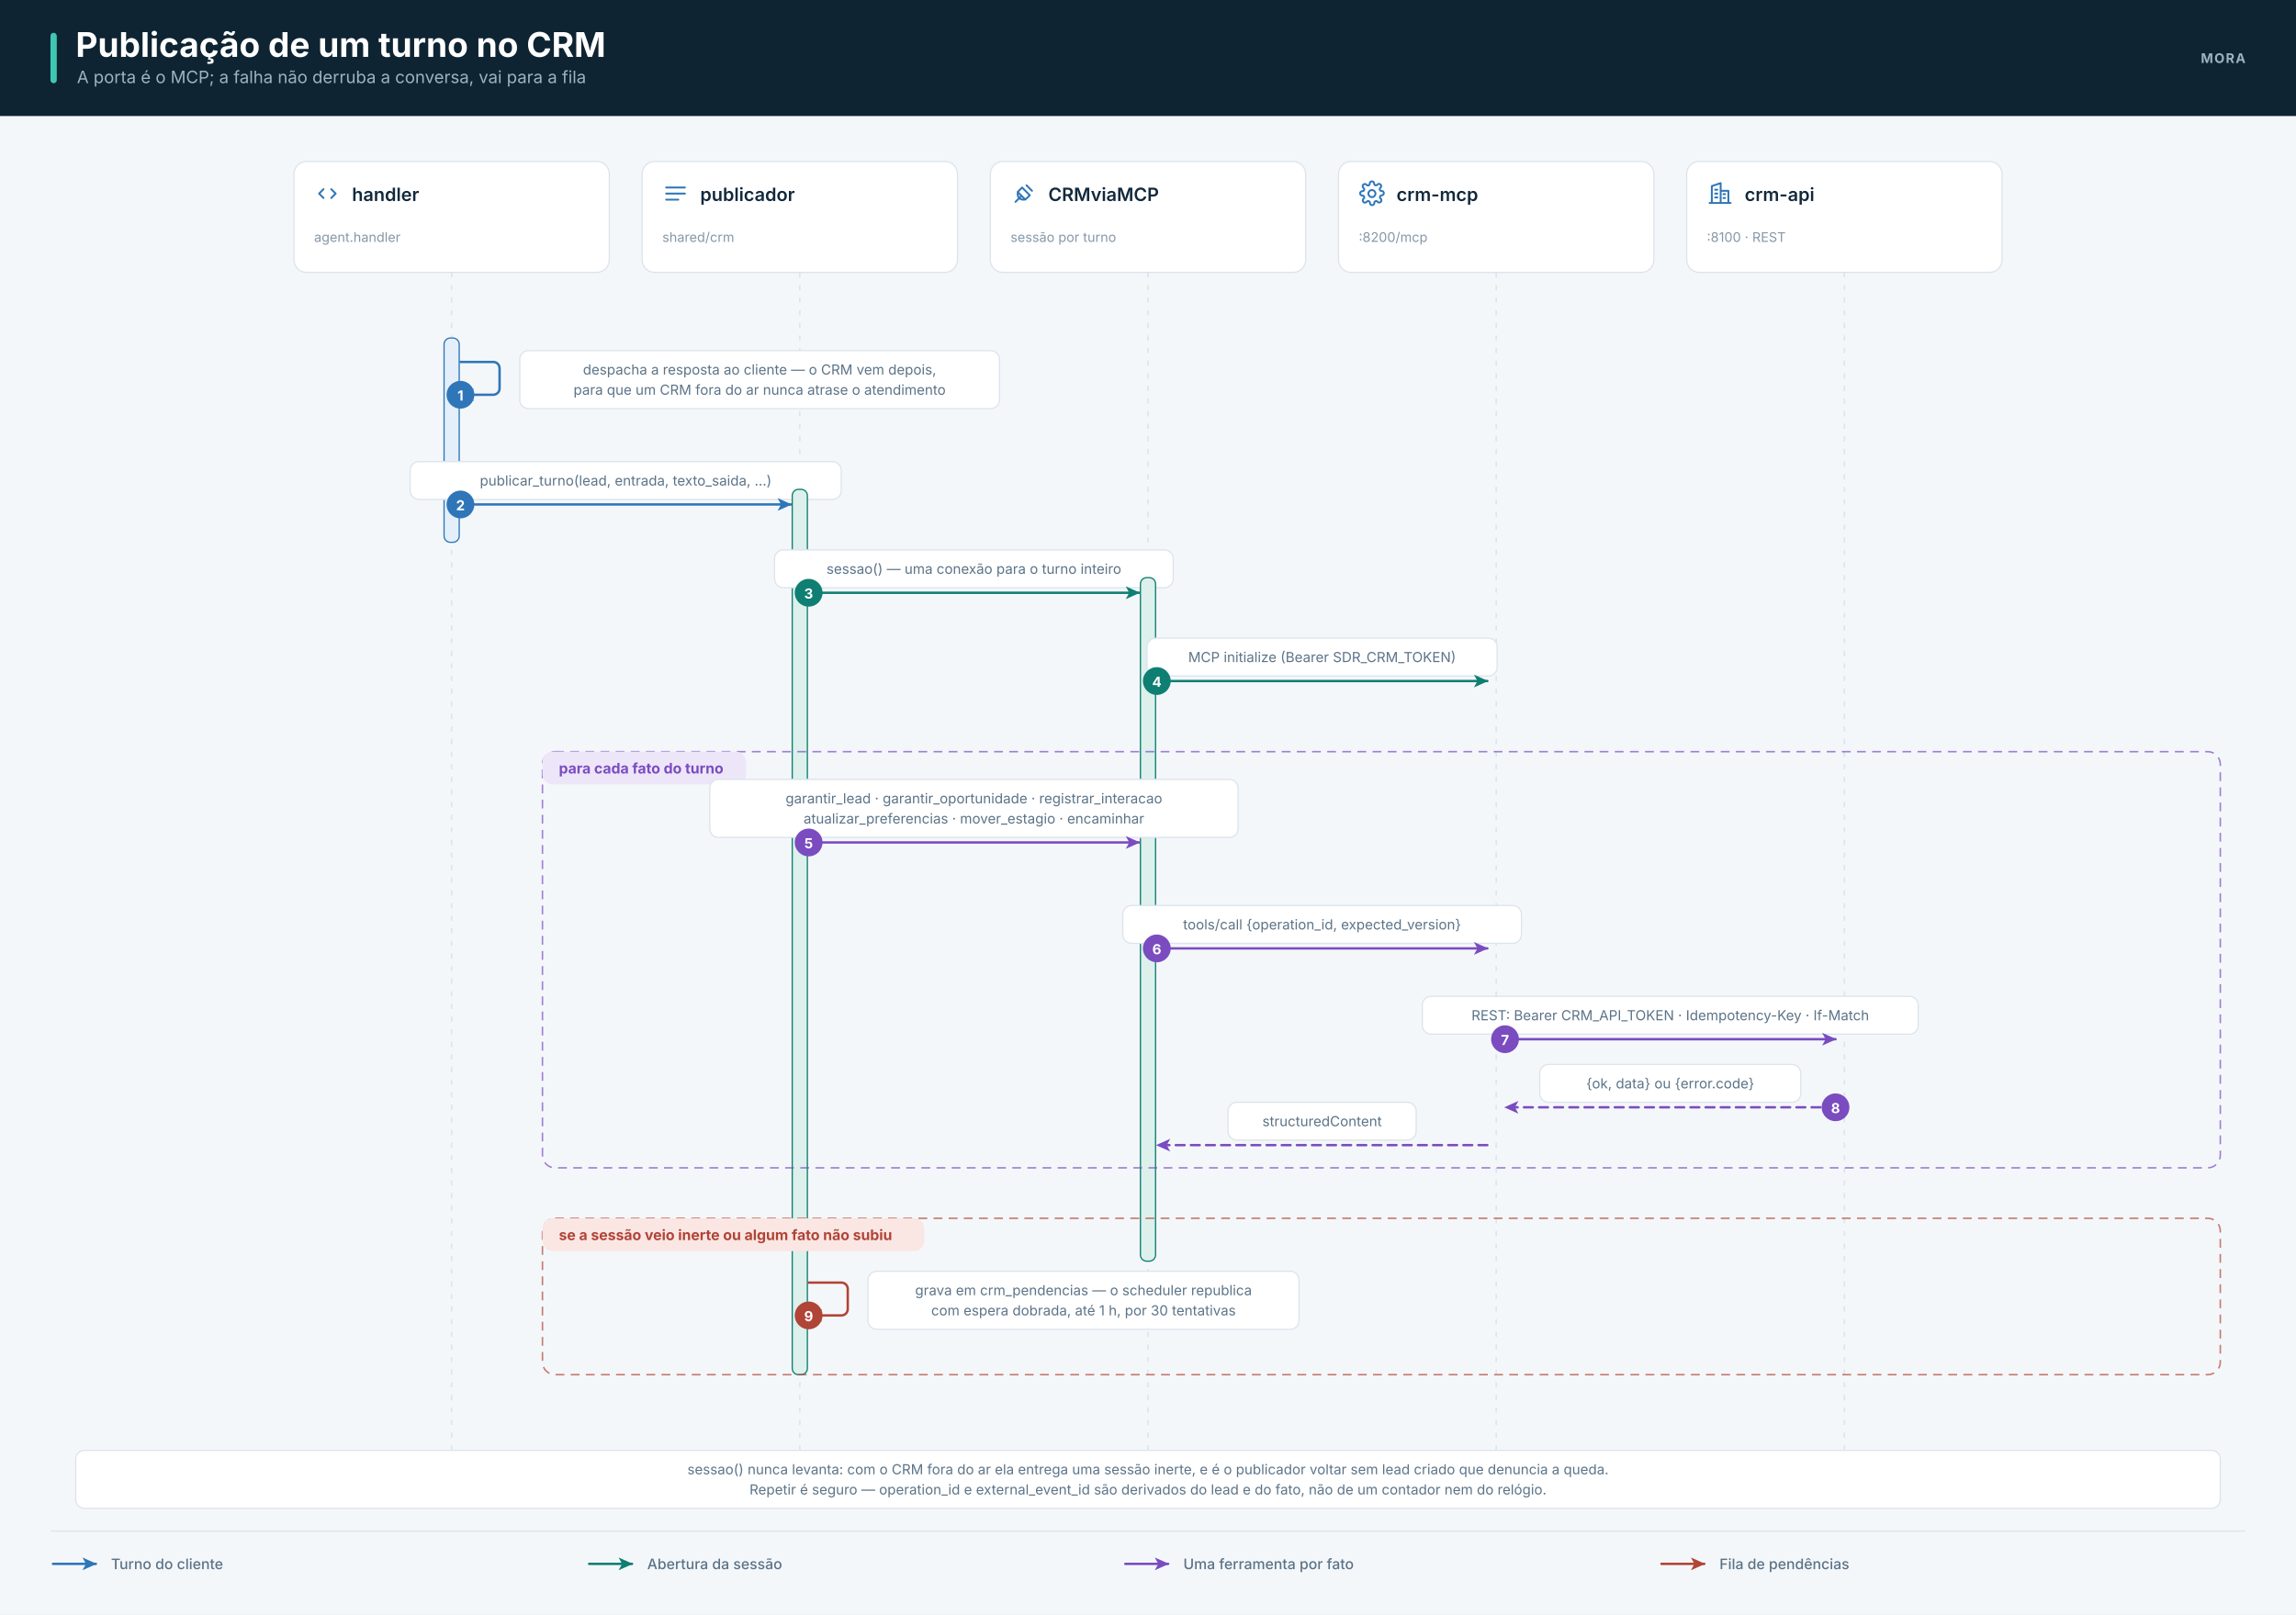
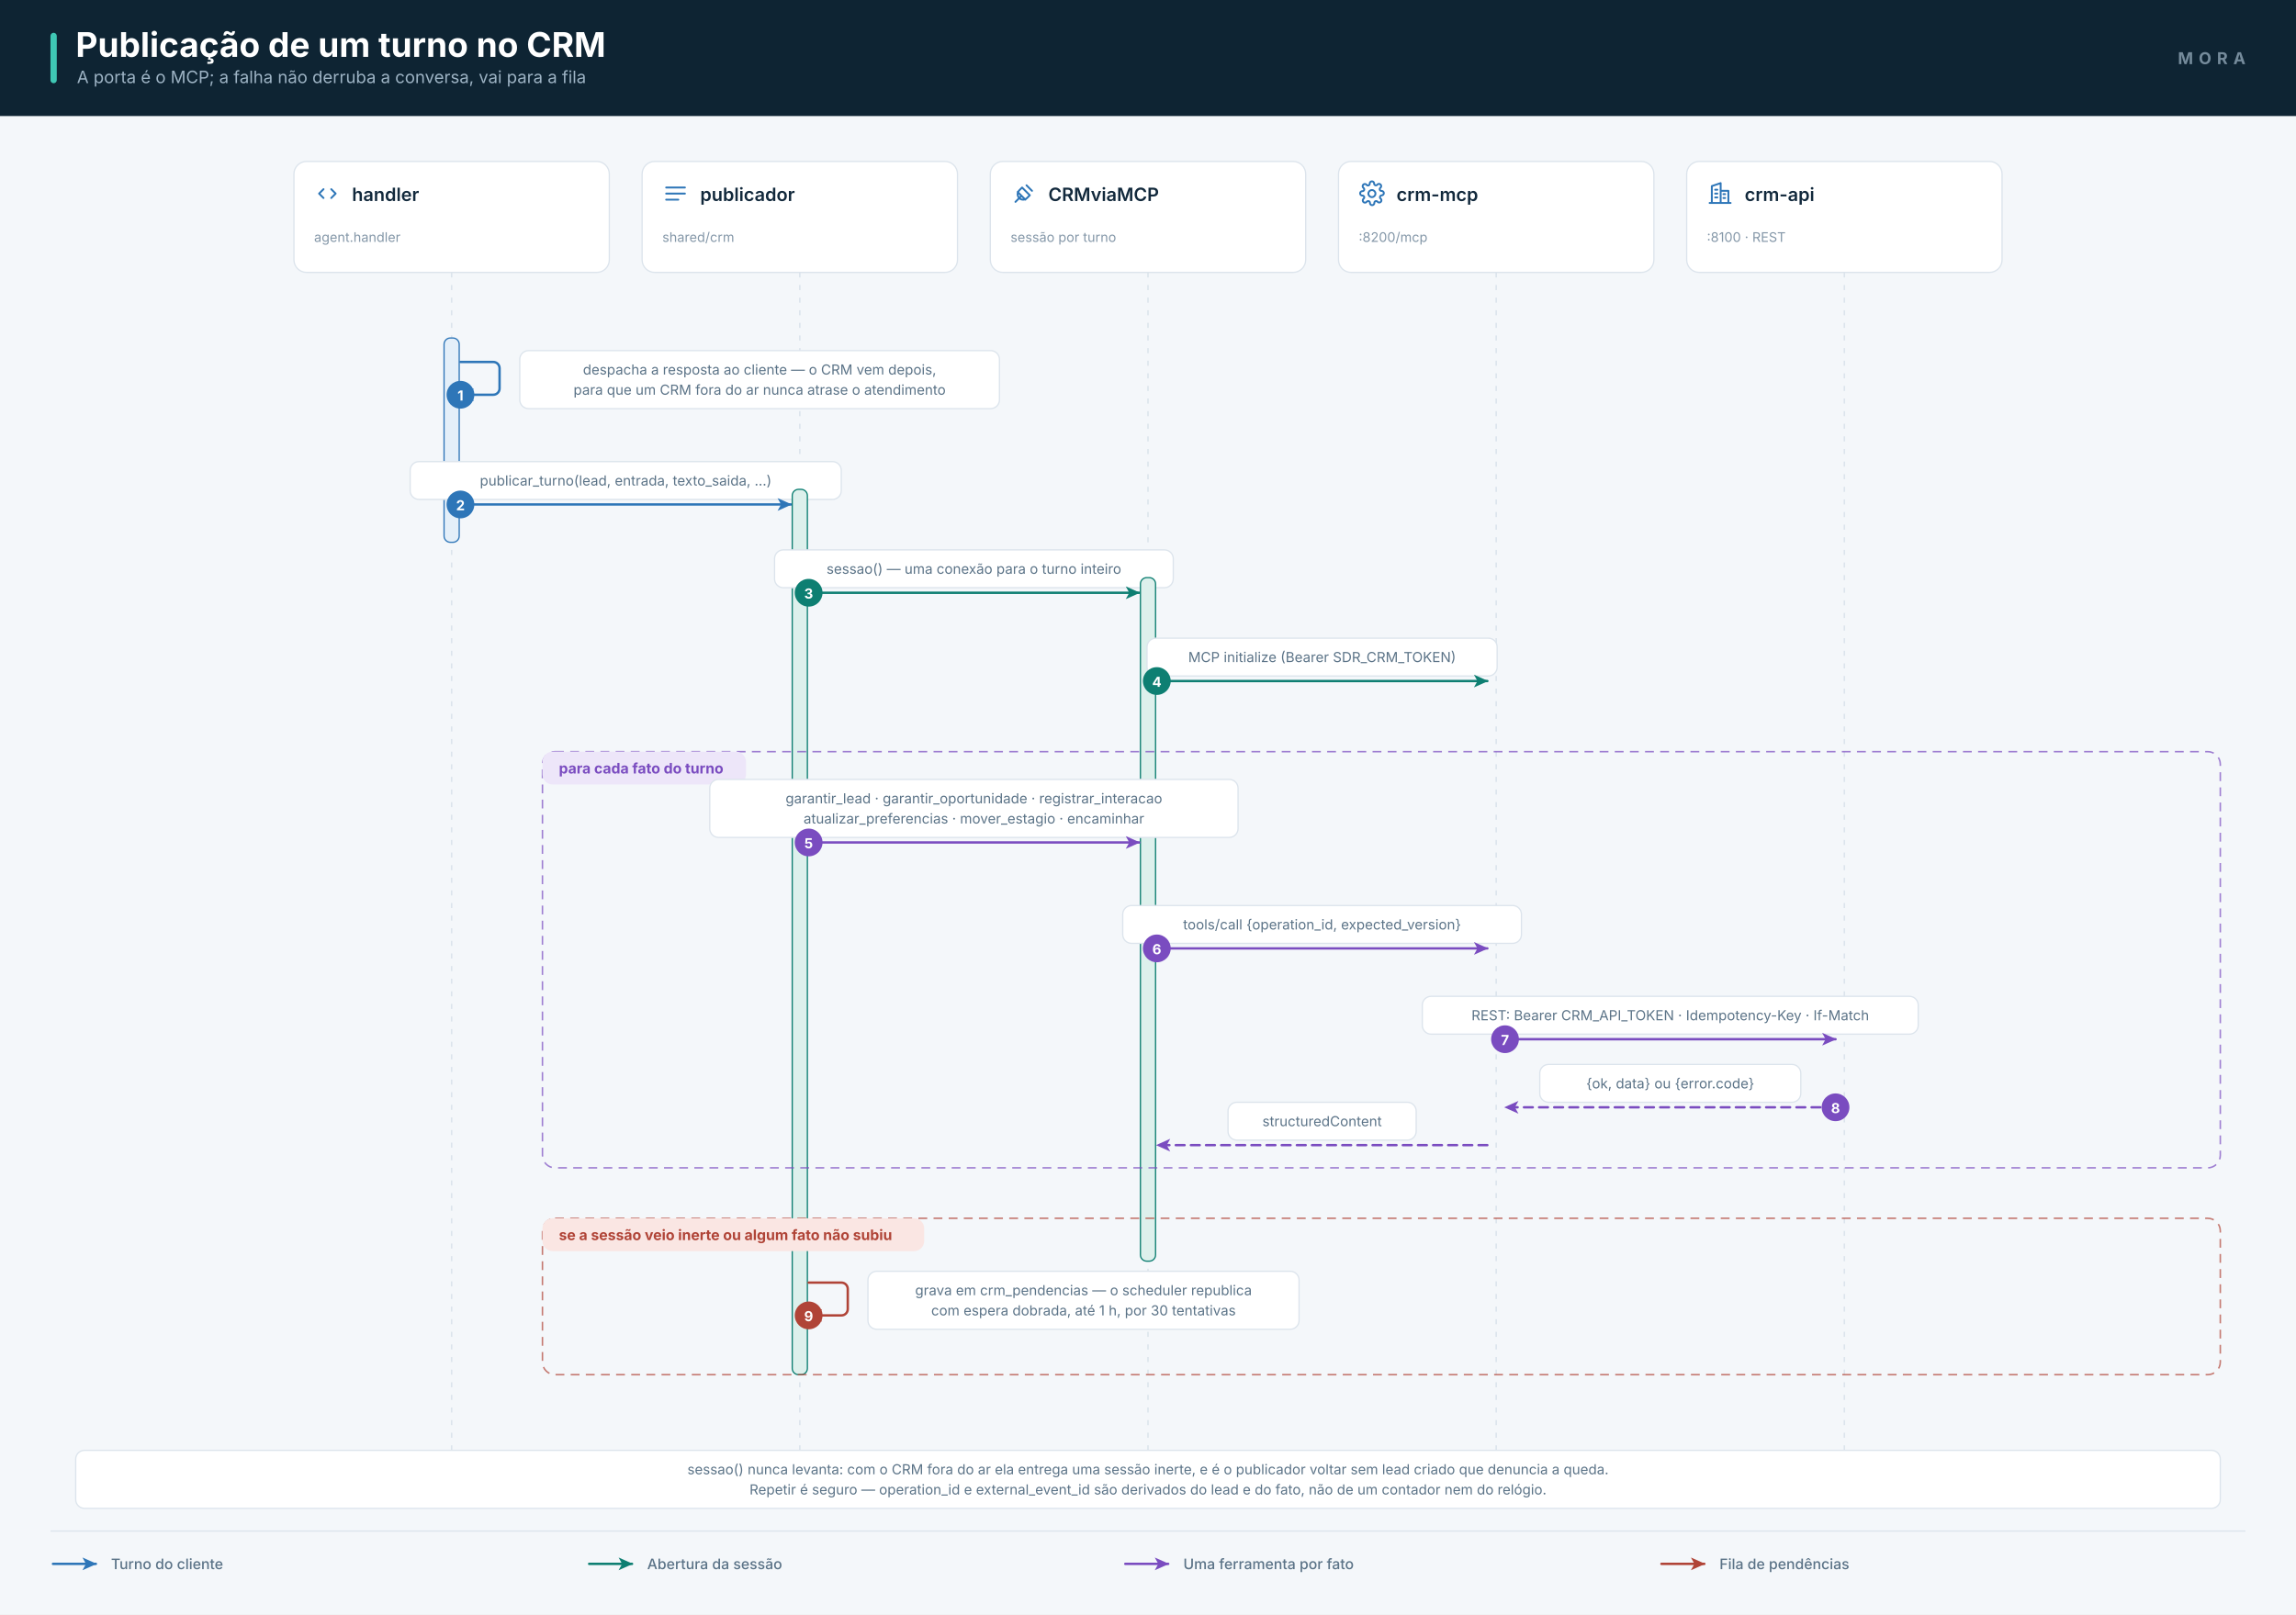
<svg xmlns="http://www.w3.org/2000/svg" viewBox="0 0 1820 1280" width="1820" height="1280" role="img" aria-label="Sequência da publicação no CRM: o handler despacha a resposta primeiro, o publicador abre uma sessão MCP e chama uma ferramenta por fato; se falhar, o turno vai para crm_pendencias.">
  <style>
  text{font-family:Inter,'Segoe UI',system-ui,-apple-system,'Helvetica Neue',Arial,sans-serif;dominant-baseline:middle}
  .t-tit{font-size:17px;font-weight:600;fill:#12293C}
  .t-tit-s{font-size:14.5px;font-weight:600;fill:#12293C}
  .t-sub{font-size:12px;font-weight:400;fill:#5B7387}
  .t-sub-s{font-size:11px;font-weight:400;fill:#5B7387}
  .t-mini{font-size:10.5px;font-weight:400;fill:#8497A8}
  .t-grp{font-size:12px;font-weight:700;fill:#2C5F84;letter-spacing:.07em}
  .t-grp-s{font-size:11px;font-weight:400;fill:#8497A8}
  .t-seta{font-size:11.5px;font-weight:500}
  .t-leg{font-size:11.5px;font-weight:500;fill:#5B7387}
  .t-rod{font-size:10px;font-weight:700;fill:#8497A8;letter-spacing:.09em}
  .t-cab{font-size:27px;font-weight:700;fill:#FFFFFF}
  .t-cab-s{font-size:13.5px;font-weight:400;fill:#9DB3C4}
-   .t-cab-r{font-size:10.5px;font-weight:700;fill:#9DB3C4;letter-spacing:.09em}
+   .t-cab-r{font-size:13px;font-weight:700;fill:#9DB3C4;letter-spacing:.34em;opacity:.72}
  .cartao{fill:#FFFFFF;stroke:#DCE4EC;stroke-width:1}
  .grupo{fill:#E9F1F8;stroke:#D5E2EE;stroke-width:1}
  .linha{stroke:#DCE4EC;stroke-width:1}
  .s-azul{stroke:#2E76B8} .f-azul{fill:#2E76B8} .x-azul{fill:#2E76B8}
  .s-verde{stroke:#0E7F72} .f-verde{fill:#0E7F72} .x-verde{fill:#0E7F72}
  .s-roxo{stroke:#7A4CC0} .f-roxo{fill:#7A4CC0} .x-roxo{fill:#7A4CC0}
  .s-cinza{stroke:#64798C} .f-cinza{fill:#64798C} .x-cinza{fill:#64798C}
  .s-ambar{stroke:#A9701A} .f-ambar{fill:#A9701A} .x-ambar{fill:#A9701A}
  .s-vermelho{stroke:#B04437} .f-vermelho{fill:#B04437} .x-vermelho{fill:#B04437}
  .s-tinta2{stroke:#5B7387} .f-tinta2{fill:#5B7387} .x-tinta2{fill:#5B7387}
  .aresta{fill:none;stroke-width:1.9;stroke-linecap:round;stroke-linejoin:round}
</style>
  <defs>
    <marker id="p-azul" viewBox="0 0 10 10" refX="8.5" refY="5" markerWidth="7" markerHeight="7" orient="auto-start-reverse">
      <path d="M0.5 1.2 9 5 0.5 8.8 2.6 5z" class="f-azul" />
    </marker>
    <marker id="p-verde" viewBox="0 0 10 10" refX="8.5" refY="5" markerWidth="7" markerHeight="7" orient="auto-start-reverse">
      <path d="M0.5 1.2 9 5 0.5 8.8 2.6 5z" class="f-verde" />
    </marker>
    <marker id="p-roxo" viewBox="0 0 10 10" refX="8.5" refY="5" markerWidth="7" markerHeight="7" orient="auto-start-reverse">
      <path d="M0.5 1.2 9 5 0.5 8.8 2.6 5z" class="f-roxo" />
    </marker>
    <marker id="p-cinza" viewBox="0 0 10 10" refX="8.5" refY="5" markerWidth="7" markerHeight="7" orient="auto-start-reverse">
      <path d="M0.5 1.2 9 5 0.5 8.8 2.6 5z" class="f-cinza" />
    </marker>
    <marker id="p-ambar" viewBox="0 0 10 10" refX="8.5" refY="5" markerWidth="7" markerHeight="7" orient="auto-start-reverse">
      <path d="M0.5 1.2 9 5 0.5 8.8 2.6 5z" class="f-ambar" />
    </marker>
    <marker id="p-vermelho" viewBox="0 0 10 10" refX="8.5" refY="5" markerWidth="7" markerHeight="7" orient="auto-start-reverse">
      <path d="M0.5 1.2 9 5 0.5 8.8 2.6 5z" class="f-vermelho" />
    </marker>
    <marker id="p-tinta2" viewBox="0 0 10 10" refX="8.5" refY="5" markerWidth="7" markerHeight="7" orient="auto-start-reverse">
      <path d="M0.5 1.2 9 5 0.5 8.8 2.6 5z" class="f-tinta2" />
    </marker>
  </defs>
  <rect width="1820" height="1280" fill="#F4F7FA" />
  <rect width="1820" height="92" fill="#0E2433" />
  <rect x="40" y="26" width="5" height="40" rx="2.5" fill="#3FC7B4" />
  <text x="60" y="35.0" class="t-cab">Publicação de um turno no CRM</text>
  <text x="61" y="61.0" class="t-cab-s">A porta é o MCP; a falha não derruba a conversa, vai para a fila</text>
  <text x="1780" y="46.0" class="t-cab-r" text-anchor="end">MORA</text>
  <rect x="233.0" y="128" width="250" height="88" rx="10" class="cartao" />
  <g transform="translate(249.0,143.0) scale(0.875)" fill="none" stroke="#2E76B8" stroke-width="1.7" stroke-linecap="round" stroke-linejoin="round">
    <path d="M8.5 8 4.5 12l4 4M15.5 8l4 4-4 4" />
  </g>
  <text x="279.0" y="154" class="t-tit-s">handler</text>
  <text x="249.0" y="188" class="t-mini">agent.handler</text>
  <rect x="509.0" y="128" width="250" height="88" rx="10" class="cartao" />
  <g transform="translate(525.0,143.0) scale(0.875)" fill="none" stroke="#2E76B8" stroke-width="1.7" stroke-linecap="round" stroke-linejoin="round">
    <path d="M3.5 6.5h17M3.5 12h17M3.5 17.5h11" />
  </g>
  <text x="555.0" y="154" class="t-tit-s">publicador</text>
  <text x="525.0" y="188" class="t-mini">shared/crm</text>
  <rect x="785.0" y="128" width="250" height="88" rx="10" class="cartao" />
  <g transform="translate(801.0,143.0) scale(0.875)" fill="none" stroke="#2E76B8" stroke-width="1.7" stroke-linecap="round" stroke-linejoin="round">
    <path d="M14.5 4.5 19.5 9.5M9.5 14.5 4.5 19.5M10.5 6.5l7 7-2.6 2.6a4.95 4.95 0 0 1-7-7zM13.5 17.5l-7-7" />
  </g>
  <text x="831.0" y="154" class="t-tit-s">CRMviaMCP</text>
  <text x="801.0" y="188" class="t-mini">sessão por turno</text>
  <rect x="1061.0" y="128" width="250" height="88" rx="10" class="cartao" />
  <g transform="translate(1077.0,143.0) scale(0.875)" fill="none" stroke="#2E76B8" stroke-width="1.7" stroke-linecap="round" stroke-linejoin="round">
    <path d="M12 15.2a3.2 3.2 0 1 0 0-6.4 3.2 3.2 0 0 0 0 6.4zM19.4 14.6a1.6 1.6 0 0 0 .3 1.8l.1.1a2 2 0 1 1-2.8 2.8l-.1-.1a1.6 1.6 0 0 0-2.7 1.1v.2a2 2 0 0 1-4 0v-.1a1.6 1.6 0 0 0-2.8-1.1l-.1.1a2 2 0 1 1-2.8-2.8l.1-.1a1.6 1.6 0 0 0-1.1-2.7h-.2a2 2 0 0 1 0-4h.1a1.6 1.6 0 0 0 1.1-2.8l-.1-.1a2 2 0 1 1 2.8-2.8l.1.1a1.6 1.6 0 0 0 1.8.3h.1A1.6 1.6 0 0 0 10 3.1v-.2a2 2 0 0 1 4 0v.1a1.6 1.6 0 0 0 2.7 1.1l.1-.1a2 2 0 1 1 2.8 2.8l-.1.1a1.6 1.6 0 0 0 1.1 2.7h.2a2 2 0 0 1 0 4h-.1a1.6 1.6 0 0 0-1.3 1z" />
  </g>
  <text x="1107.0" y="154" class="t-tit-s">crm-mcp</text>
  <text x="1077.0" y="188" class="t-mini">:8200/mcp</text>
  <rect x="1337.0" y="128" width="250" height="88" rx="10" class="cartao" />
  <g transform="translate(1353.0,143.0) scale(0.875)" fill="none" stroke="#2E76B8" stroke-width="1.7" stroke-linecap="round" stroke-linejoin="round">
    <path d="M4.5 20.5V5.2l8-2.7v18M12.5 20.5h7V9.5h-7M7.5 8.5h2M7.5 12h2M7.5 15.5h2M15 12.5h1.5M15 16h1.5M2.5 20.5h19" />
  </g>
  <text x="1383.0" y="154" class="t-tit-s">crm-api</text>
  <text x="1353.0" y="188" class="t-mini">:8100 · REST</text>
  <line x1="358.0" y1="216" x2="358.0" y2="1150" stroke="#DCE4EC" stroke-width="1.2" stroke-dasharray="4 6" />
  <line x1="634.0" y1="216" x2="634.0" y2="1150" stroke="#DCE4EC" stroke-width="1.2" stroke-dasharray="4 6" />
  <line x1="910.0" y1="216" x2="910.0" y2="1150" stroke="#DCE4EC" stroke-width="1.2" stroke-dasharray="4 6" />
  <line x1="1186.0" y1="216" x2="1186.0" y2="1150" stroke="#DCE4EC" stroke-width="1.2" stroke-dasharray="4 6" />
  <line x1="1462.0" y1="216" x2="1462.0" y2="1150" stroke="#DCE4EC" stroke-width="1.2" stroke-dasharray="4 6" />
  <rect x="352.0" y="268" width="12" height="162" rx="5" fill="#E4EFF9" stroke="#2E76B8" stroke-width="1" />
  <path d="M365.0 287h26a5 5 0 0 1 5 5v16a5 5 0 0 1-5 5h-26" class="aresta s-azul" marker-end="url(#p-azul)" />
  <rect x="412.0" y="278" width="380.26" height="46" rx="7" class="cartao" />
  <text x="602.13" y="293" class="t-sub-s" text-anchor="middle">despacha a resposta ao cliente — o CRM vem depois,</text>
  <text x="602.13" y="309" class="t-sub-s" text-anchor="middle">para que um CRM fora do ar nunca atrase o atendimento</text>
  <circle cx="365.0" cy="313" r="11" class="f-azul" />
  <text x="365.0" y="313.5" text-anchor="middle" style="font-size:11px;font-weight:700;fill:#fff">1</text>
  <rect x="325.13" y="366" width="341.74" height="30" rx="7" class="cartao" />
  <text x="496.0" y="381" class="t-sub-s" text-anchor="middle">publicar_turno(lead, entrada, texto_saida, ...)</text>
  <path d="M365.0 400H627.0" class="aresta s-azul" marker-end="url(#p-azul)" />
  <circle cx="365.0" cy="400" r="11" class="f-azul" />
  <text x="365.0" y="400.5" text-anchor="middle" style="font-size:11px;font-weight:700;fill:#fff">2</text>
  <rect x="628.0" y="388" width="12" height="702" rx="5" fill="#DDF0EC" stroke="#0E7F72" stroke-width="1" />
  <rect x="613.97" y="436" width="316.06" height="30" rx="7" class="cartao" />
  <text x="772.0" y="451" class="t-sub-s" text-anchor="middle">sessao() — uma conexão para o turno inteiro</text>
  <path d="M641.0 470H903.0" class="aresta s-verde" marker-end="url(#p-verde)" />
  <circle cx="641.0" cy="470" r="11" class="f-verde" />
  <text x="641.0" y="470.5" text-anchor="middle" style="font-size:11px;font-weight:700;fill:#fff">3</text>
  <rect x="904.0" y="458" width="12" height="542" rx="5" fill="#DDF0EC" stroke="#0E7F72" stroke-width="1" />
  <rect x="909.23" y="506" width="277.54" height="30" rx="7" class="cartao" />
  <text x="1048.0" y="521" class="t-sub-s" text-anchor="middle">MCP initialize (Bearer SDR_CRM_TOKEN)</text>
  <path d="M917.0 540H1179.0" class="aresta s-verde" marker-end="url(#p-verde)" />
  <circle cx="917.0" cy="540" r="11" class="f-verde" />
  <text x="917.0" y="540.5" text-anchor="middle" style="font-size:11px;font-weight:700;fill:#fff">4</text>
  <rect x="430" y="596" width="1330" height="330" rx="10" fill="none" stroke="#7A4CC0" stroke-width="1.2" stroke-dasharray="7 5" opacity="0.7" />
  <rect x="430" y="596" width="161.355" height="26" rx="8" fill="#EDE6F9" />
  <text x="443" y="609" class="t-seta x-roxo" style="font-weight:700">para cada fato do turno</text>
  <rect x="562.61" y="618" width="418.78" height="46" rx="7" class="cartao" />
  <text x="772.0" y="633" class="t-sub-s" text-anchor="middle">garantir_lead · garantir_oportunidade · registrar_interacao</text>
  <text x="772.0" y="649" class="t-sub-s" text-anchor="middle">atualizar_preferencias · mover_estagio · encaminhar</text>
  <path d="M641.0 668H903.0" class="aresta s-roxo" marker-end="url(#p-roxo)" />
  <circle cx="641.0" cy="668" r="11" class="f-roxo" />
  <text x="641.0" y="668.5" text-anchor="middle" style="font-size:11px;font-weight:700;fill:#fff">5</text>
  <rect x="889.97" y="718" width="316.06" height="30" rx="7" class="cartao" />
  <text x="1048.0" y="733" class="t-sub-s" text-anchor="middle">tools/call {operation_id, expected_version}</text>
  <path d="M917.0 752H1179.0" class="aresta s-roxo" marker-end="url(#p-roxo)" />
  <circle cx="917.0" cy="752" r="11" class="f-roxo" />
  <text x="917.0" y="752.5" text-anchor="middle" style="font-size:11px;font-weight:700;fill:#fff">6</text>
  <rect x="1127.45" y="790" width="393.1" height="30" rx="7" class="cartao" />
  <text x="1324.0" y="805" class="t-sub-s" text-anchor="middle">REST: Bearer CRM_API_TOKEN · Idempotency-Key · If-Match</text>
  <path d="M1193.0 824H1455.0" class="aresta s-roxo" marker-end="url(#p-roxo)" />
  <circle cx="1193.0" cy="824" r="11" class="f-roxo" />
  <text x="1193.0" y="824.5" text-anchor="middle" style="font-size:11px;font-weight:700;fill:#fff">7</text>
  <rect x="1220.54" y="844" width="206.92" height="30" rx="7" class="cartao" />
  <text x="1324.0" y="859" class="t-sub-s" text-anchor="middle">{ok, data} ou {error.code}</text>
  <path d="M1455.0 878H1193.0" class="aresta s-roxo" stroke-dasharray="7 5" marker-end="url(#p-roxo)" />
  <circle cx="1455.0" cy="878" r="11" class="f-roxo" />
  <text x="1455.0" y="878.5" text-anchor="middle" style="font-size:11px;font-weight:700;fill:#fff">8</text>
  <rect x="973.43" y="874" width="149.14" height="30" rx="7" class="cartao" />
  <text x="1048.0" y="889" class="t-sub-s" text-anchor="middle">structuredContent</text>
  <path d="M1179.0 908H917.0" class="aresta s-roxo" stroke-dasharray="7 5" marker-end="url(#p-roxo)" />
  <rect x="430" y="966" width="1330" height="124" rx="10" fill="none" stroke="#B04437" stroke-width="1.2" stroke-dasharray="7 5" opacity="0.7" />
  <rect x="430" y="966" width="302.595" height="26" rx="8" fill="#FAE6E3" />
  <text x="443" y="979" class="t-seta x-vermelho" style="font-weight:700">se a sessão veio inerte ou algum fato não subiu</text>
  <path d="M641.0 1017h26a5 5 0 0 1 5 5v16a5 5 0 0 1-5 5h-26" class="aresta s-vermelho" marker-end="url(#p-vermelho)" />
  <rect x="688.0" y="1008" width="341.74" height="46" rx="7" class="cartao" />
  <text x="858.87" y="1023" class="t-sub-s" text-anchor="middle">grava em crm_pendencias — o scheduler republica</text>
  <text x="858.87" y="1039" class="t-sub-s" text-anchor="middle">com espera dobrada, até 1 h, por 30 tentativas</text>
  <circle cx="641.0" cy="1043" r="11" class="f-vermelho" />
  <text x="641.0" y="1043.5" text-anchor="middle" style="font-size:11px;font-weight:700;fill:#fff">9</text>
  <rect x="60.0" y="1150" width="1700" height="46" rx="7" class="cartao" />
  <text x="910" y="1165" class="t-sub-s" text-anchor="middle">sessao() nunca levanta: com o CRM fora do ar ela entrega uma sessão inerte, e é o publicador voltar sem lead criado que denuncia a queda.</text>
  <text x="910" y="1181" class="t-sub-s" text-anchor="middle">Repetir é seguro — operation_id e external_event_id são derivados do lead e do fato, não de um contador nem do relógio.</text>
  <line x1="40" y1="1214" x2="1780" y2="1214" class="linha" />
  <path d="M42.0 1240h34" class="aresta s-azul" marker-end="url(#p-azul)" />
  <text x="88.0" y="1240" class="t-leg">Turno do cliente</text>
  <path d="M467.0 1240h34" class="aresta s-verde" marker-end="url(#p-verde)" />
  <text x="513.0" y="1240" class="t-leg">Abertura da sessão</text>
  <path d="M892.0 1240h34" class="aresta s-roxo" marker-end="url(#p-roxo)" />
  <text x="938.0" y="1240" class="t-leg">Uma ferramenta por fato</text>
  <path d="M1317.0 1240h34" class="aresta s-vermelho" marker-end="url(#p-vermelho)" />
  <text x="1363.0" y="1240" class="t-leg">Fila de pendências</text>
</svg>
